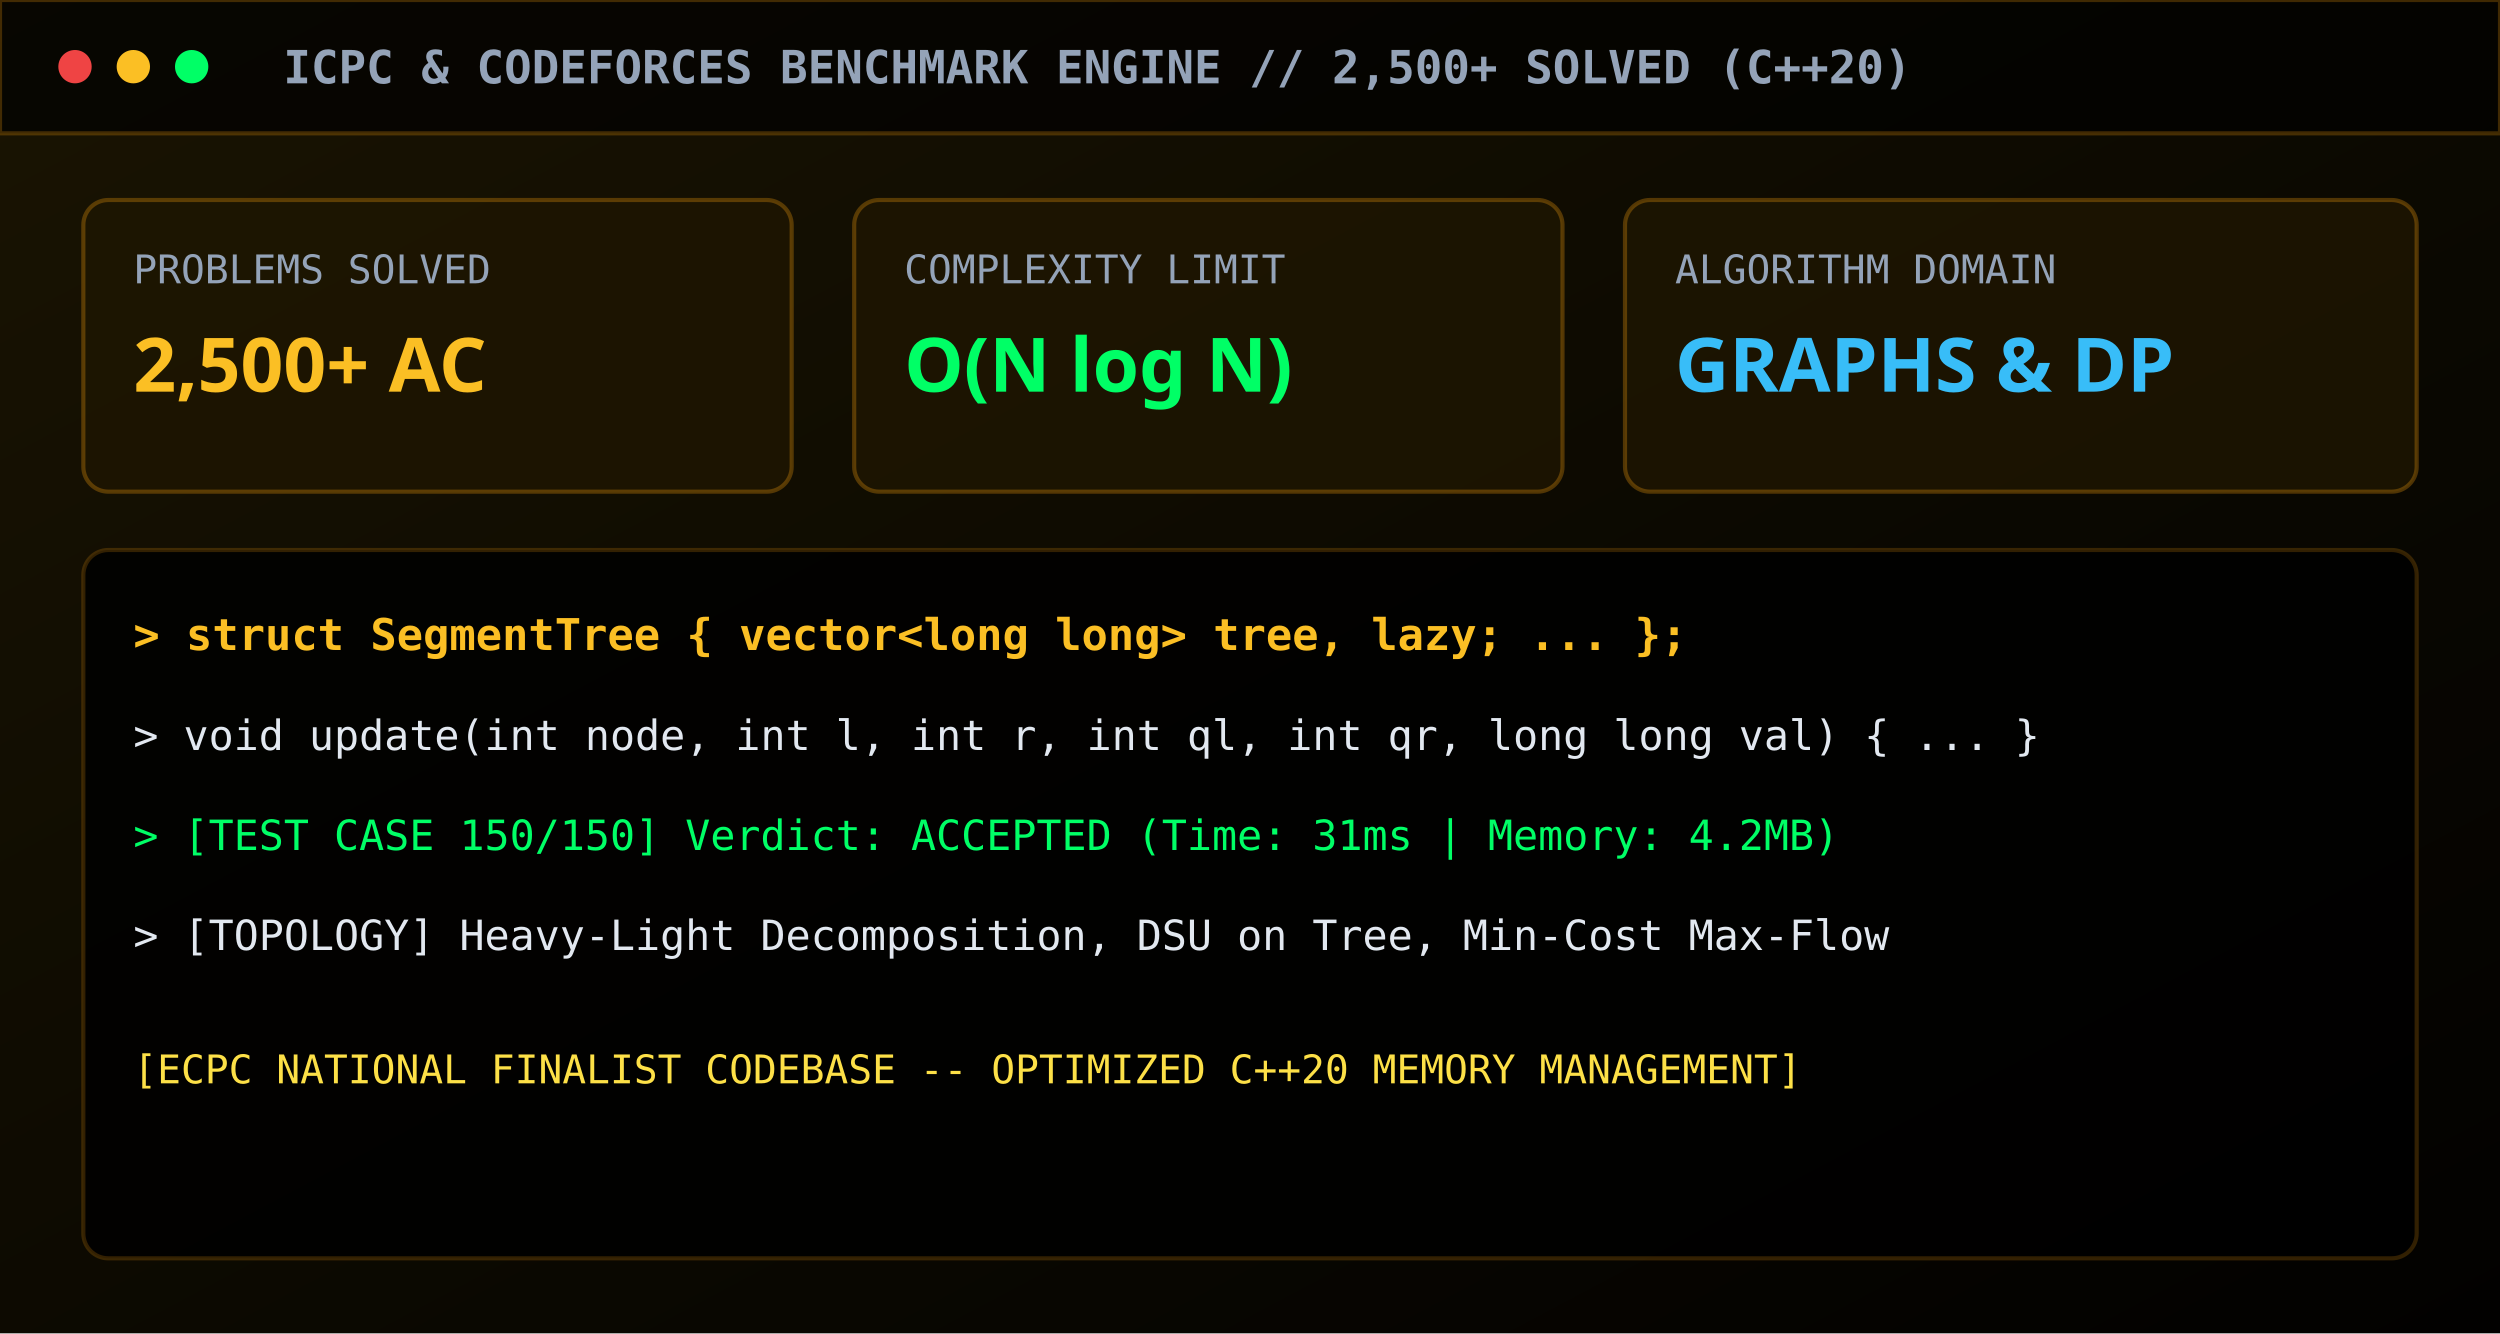
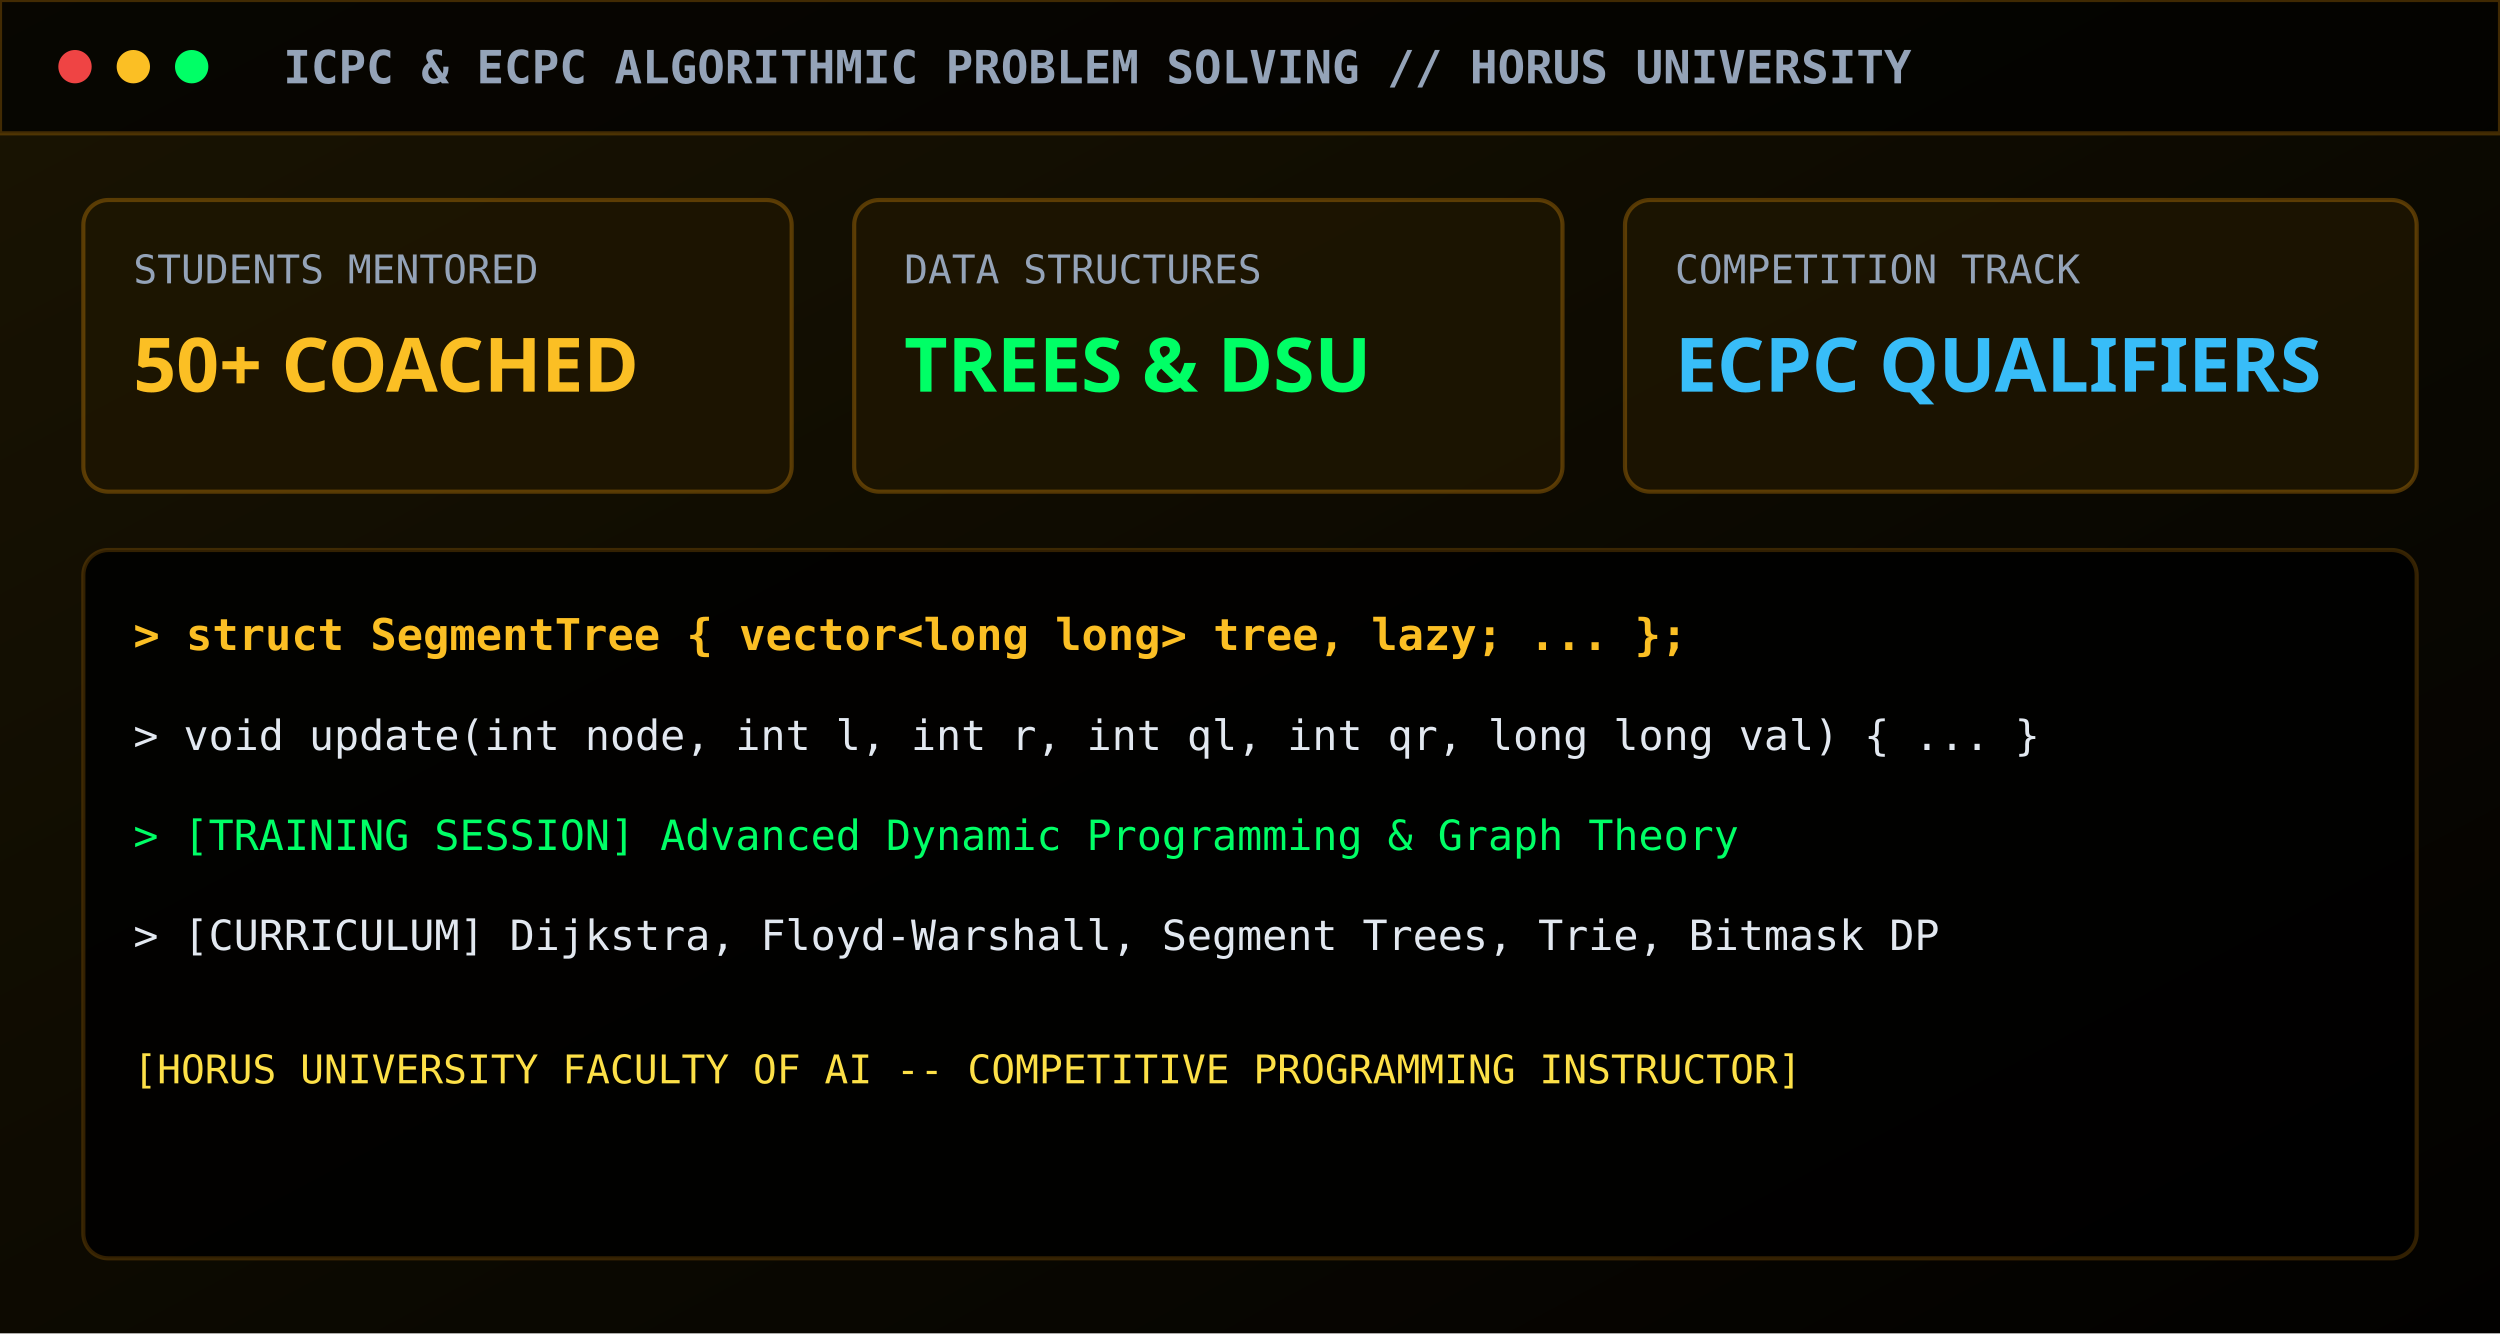
<svg xmlns="http://www.w3.org/2000/svg" viewBox="0 0 600 320" width="100%" height="100%">
  <defs>
    <linearGradient id="bg6" x1="0%" y1="0%" x2="100%" y2="100%">
      <stop offset="0%" stop-color="#1a1402" />
      <stop offset="60%" stop-color="#0a0801" />
      <stop offset="100%" stop-color="#020100" />
    </linearGradient>
  </defs>
  <rect width="600" height="320" fill="url(#bg6)" />
  <rect x="0" y="0" width="600" height="32" fill="rgba(0,0,0,0.7)" stroke="rgba(245,158,11,0.25)" stroke-width="1" />
  <circle cx="18" cy="16" r="4" fill="#ef4444" />
  <circle cx="32" cy="16" r="4" fill="#fbbf24" />
  <circle cx="46" cy="16" r="4" fill="#00ff66" />
-   <text x="68" y="20" fill="#94a3b8" font-family="'JetBrains Mono', monospace" font-size="11" font-weight="600">ICPC &amp; CODEFORCES BENCHMARK ENGINE // 2,500+ SOLVED (C++20)</text>
+   <text x="68" y="20" fill="#94a3b8" font-family="'JetBrains Mono', monospace" font-size="11" font-weight="600">ICPC &amp; ECPC ALGORITHMIC PROBLEM SOLVING // HORUS UNIVERSITY</text>
  <rect x="20" y="48" width="170" height="70" rx="6" fill="rgba(30,22,2,0.85)" stroke="rgba(245,158,11,0.3)" />
-   <text x="32" y="68" fill="#94a3b8" font-family="'JetBrains Mono', monospace" font-size="9.5">PROBLEMS SOLVED</text>
-   <text x="32" y="94" fill="#fbbf24" font-family="sans-serif" font-size="18" font-weight="800">2,500+ AC</text>
+   <text x="32" y="68" fill="#94a3b8" font-family="'JetBrains Mono', monospace" font-size="9.5">STUDENTS MENTORED</text>
+   <text x="32" y="94" fill="#fbbf24" font-family="sans-serif" font-size="18" font-weight="800">50+ COACHED</text>
  <rect x="205" y="48" width="170" height="70" rx="6" fill="rgba(30,22,2,0.85)" stroke="rgba(245,158,11,0.3)" />
-   <text x="217" y="68" fill="#94a3b8" font-family="'JetBrains Mono', monospace" font-size="9.5">COMPLEXITY LIMIT</text>
-   <text x="217" y="94" fill="#00ff66" font-family="sans-serif" font-size="18" font-weight="800">O(N log N)</text>
+   <text x="217" y="68" fill="#94a3b8" font-family="'JetBrains Mono', monospace" font-size="9.5">DATA STRUCTURES</text>
+   <text x="217" y="94" fill="#00ff66" font-family="sans-serif" font-size="18" font-weight="800">TREES &amp; DSU</text>
  <rect x="390" y="48" width="190" height="70" rx="6" fill="rgba(30,22,2,0.85)" stroke="rgba(245,158,11,0.3)" />
-   <text x="402" y="68" fill="#94a3b8" font-family="'JetBrains Mono', monospace" font-size="9.5">ALGORITHM DOMAIN</text>
-   <text x="402" y="94" fill="#38bdf8" font-family="sans-serif" font-size="18" font-weight="800">GRAPHS &amp; DP</text>
+   <text x="402" y="68" fill="#94a3b8" font-family="'JetBrains Mono', monospace" font-size="9.5">COMPETITION TRACK</text>
+   <text x="402" y="94" fill="#38bdf8" font-family="sans-serif" font-size="18" font-weight="800">ECPC QUALIFIERS</text>
  <rect x="20" y="132" width="560" height="170" rx="6" fill="rgba(0,0,0,0.88)" stroke="rgba(245,158,11,0.2)" />
  <text x="32" y="156" fill="#fbbf24" font-family="'JetBrains Mono', monospace" font-size="10.5" font-weight="bold">&gt; struct SegmentTree { vector&lt;long long&gt; tree, lazy; ... };</text>
  <text x="32" y="180" fill="#e2e8f0" font-family="'JetBrains Mono', monospace" font-size="10">&gt; void update(int node, int l, int r, int ql, int qr, long long val) { ... }</text>
-   <text x="32" y="204" fill="#00ff66" font-family="'JetBrains Mono', monospace" font-size="10">&gt; [TEST CASE 150/150] Verdict: ACCEPTED (Time: 31ms | Memory: 4.2MB)</text>
-   <text x="32" y="228" fill="#e2e8f0" font-family="'JetBrains Mono', monospace" font-size="10">&gt; [TOPOLOGY] Heavy-Light Decomposition, DSU on Tree, Min-Cost Max-Flow</text>
-   <text x="32" y="260" fill="#fde047" font-family="'JetBrains Mono', monospace" font-size="9.5">[ECPC NATIONAL FINALIST CODEBASE -- OPTIMIZED C++20 MEMORY MANAGEMENT]</text>
+   <text x="32" y="204" fill="#00ff66" font-family="'JetBrains Mono', monospace" font-size="10">&gt; [TRAINING SESSION] Advanced Dynamic Programming &amp; Graph Theory</text>
+   <text x="32" y="228" fill="#e2e8f0" font-family="'JetBrains Mono', monospace" font-size="10">&gt; [CURRICULUM] Dijkstra, Floyd-Warshall, Segment Trees, Trie, Bitmask DP</text>
+   <text x="32" y="260" fill="#fde047" font-family="'JetBrains Mono', monospace" font-size="9.5">[HORUS UNIVERSITY FACULTY OF AI -- COMPETITIVE PROGRAMMING INSTRUCTOR]</text>
</svg>
